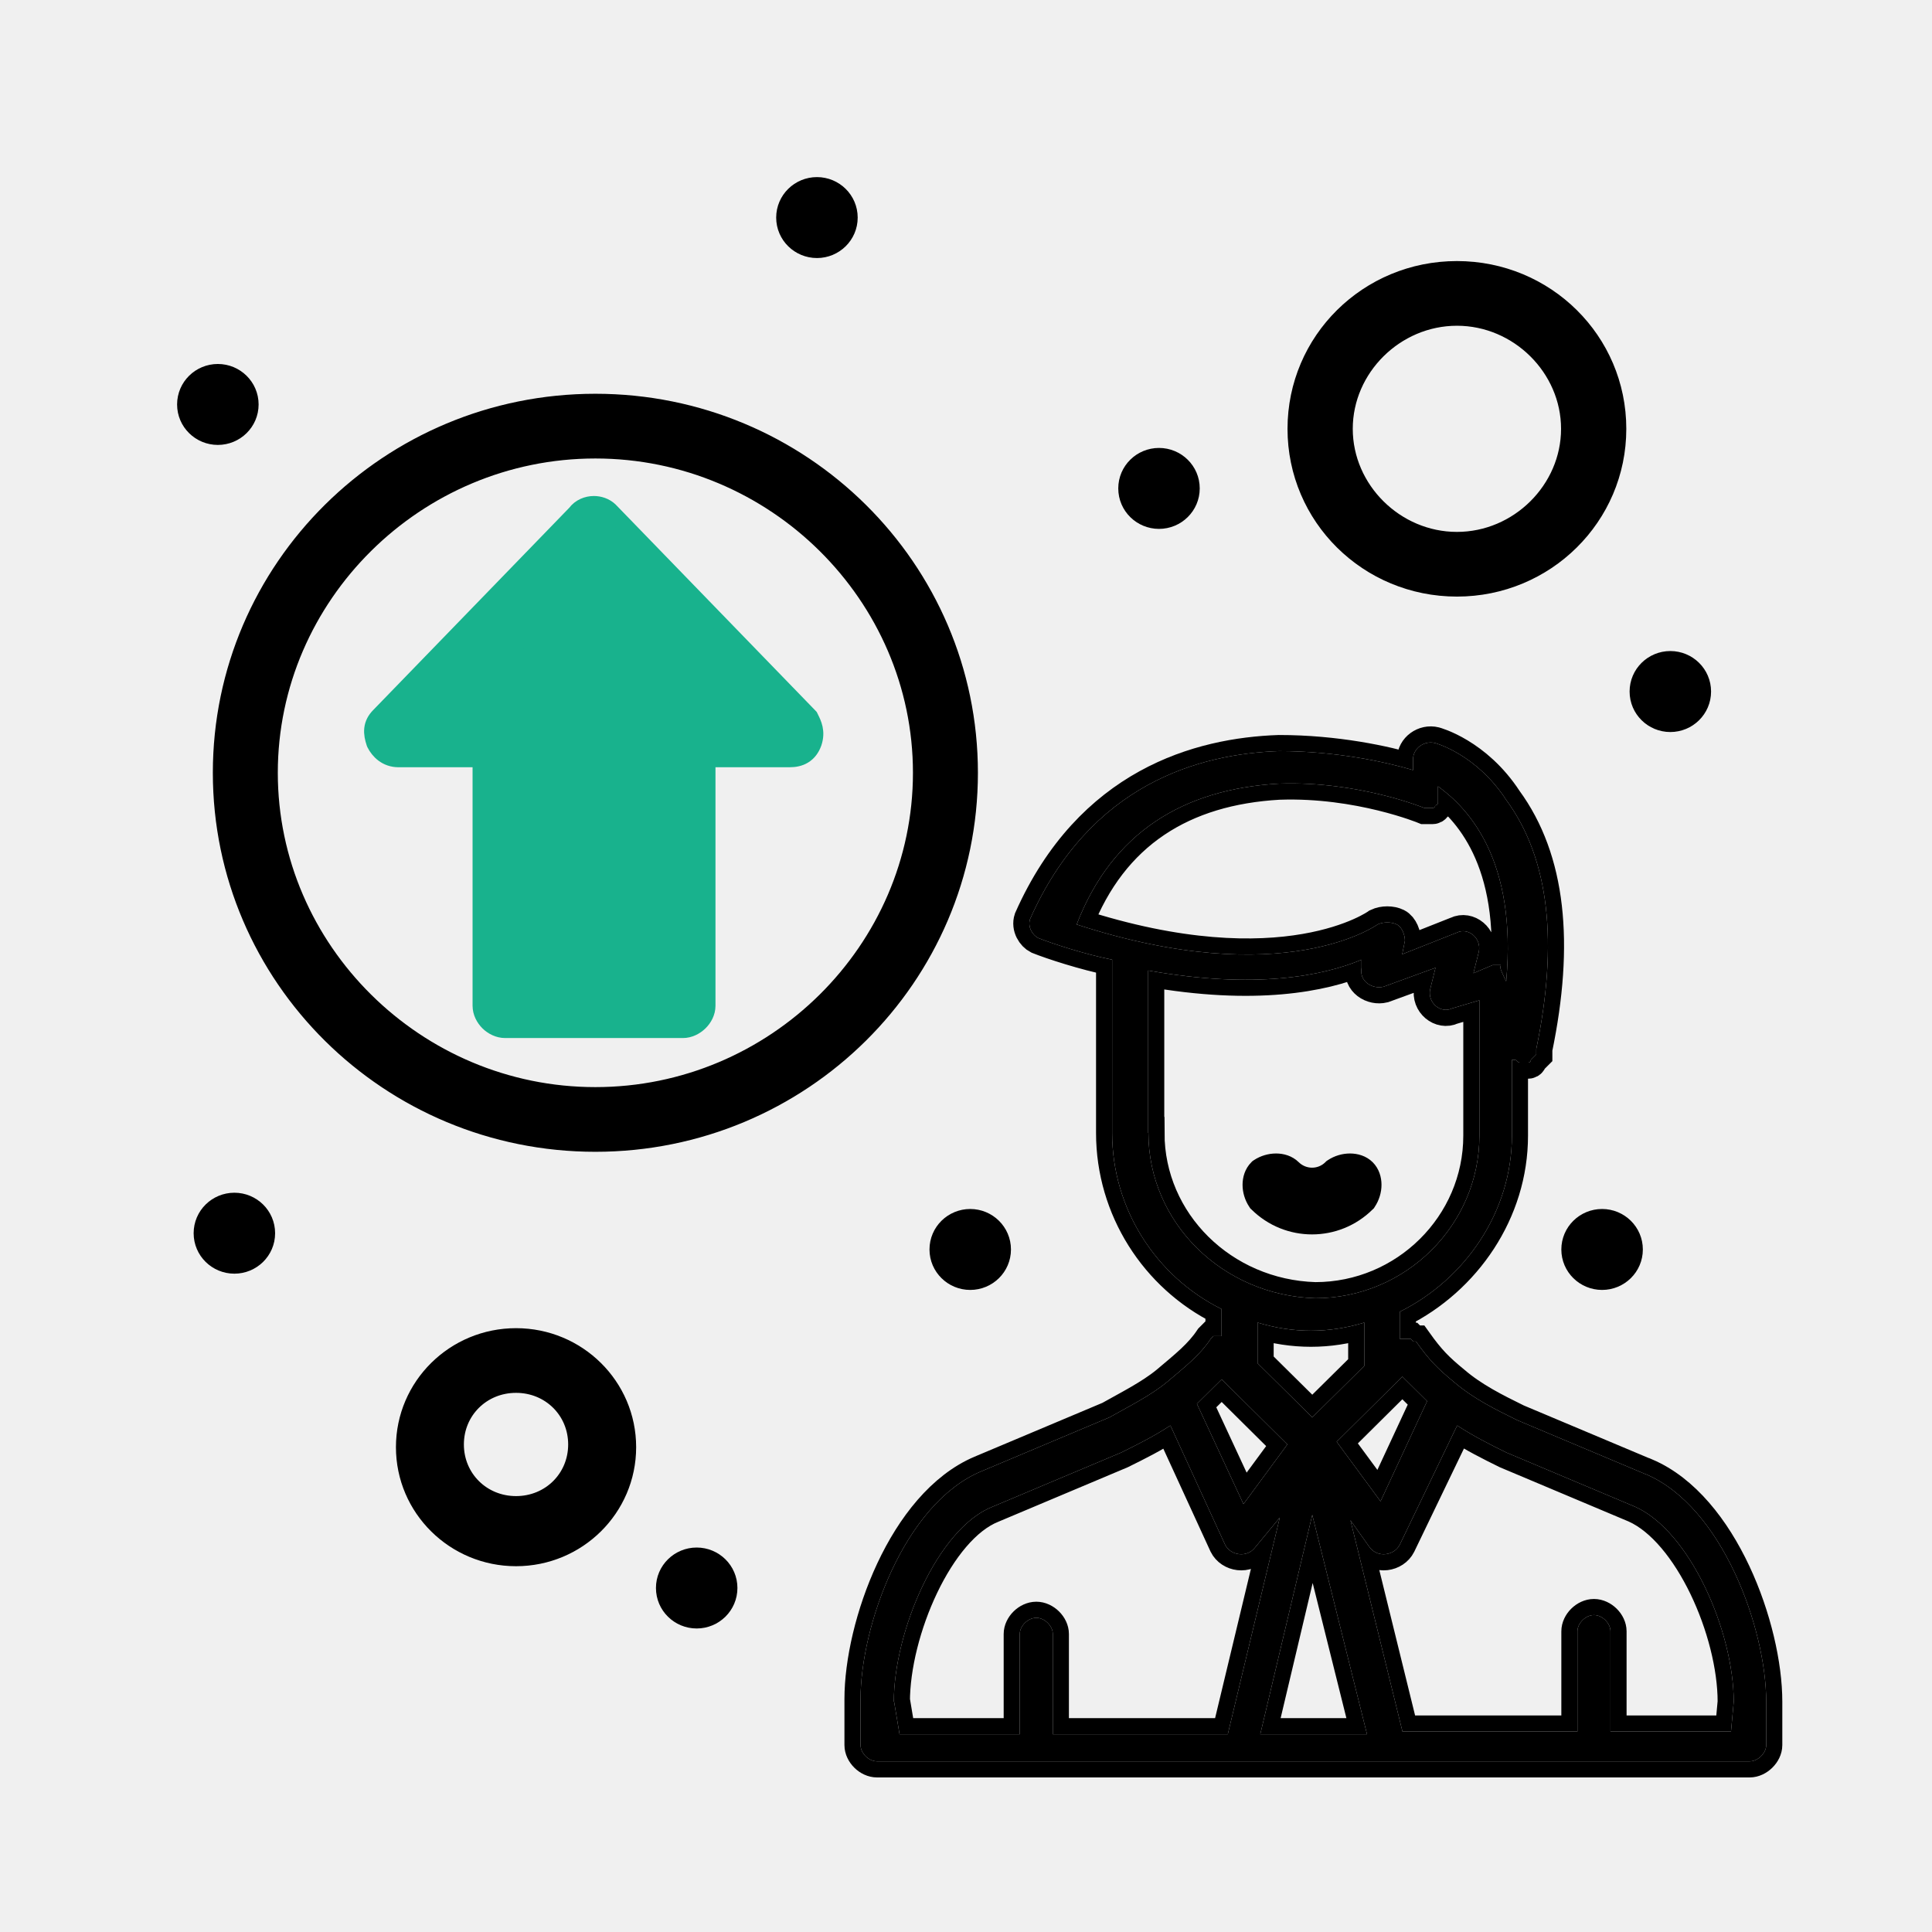
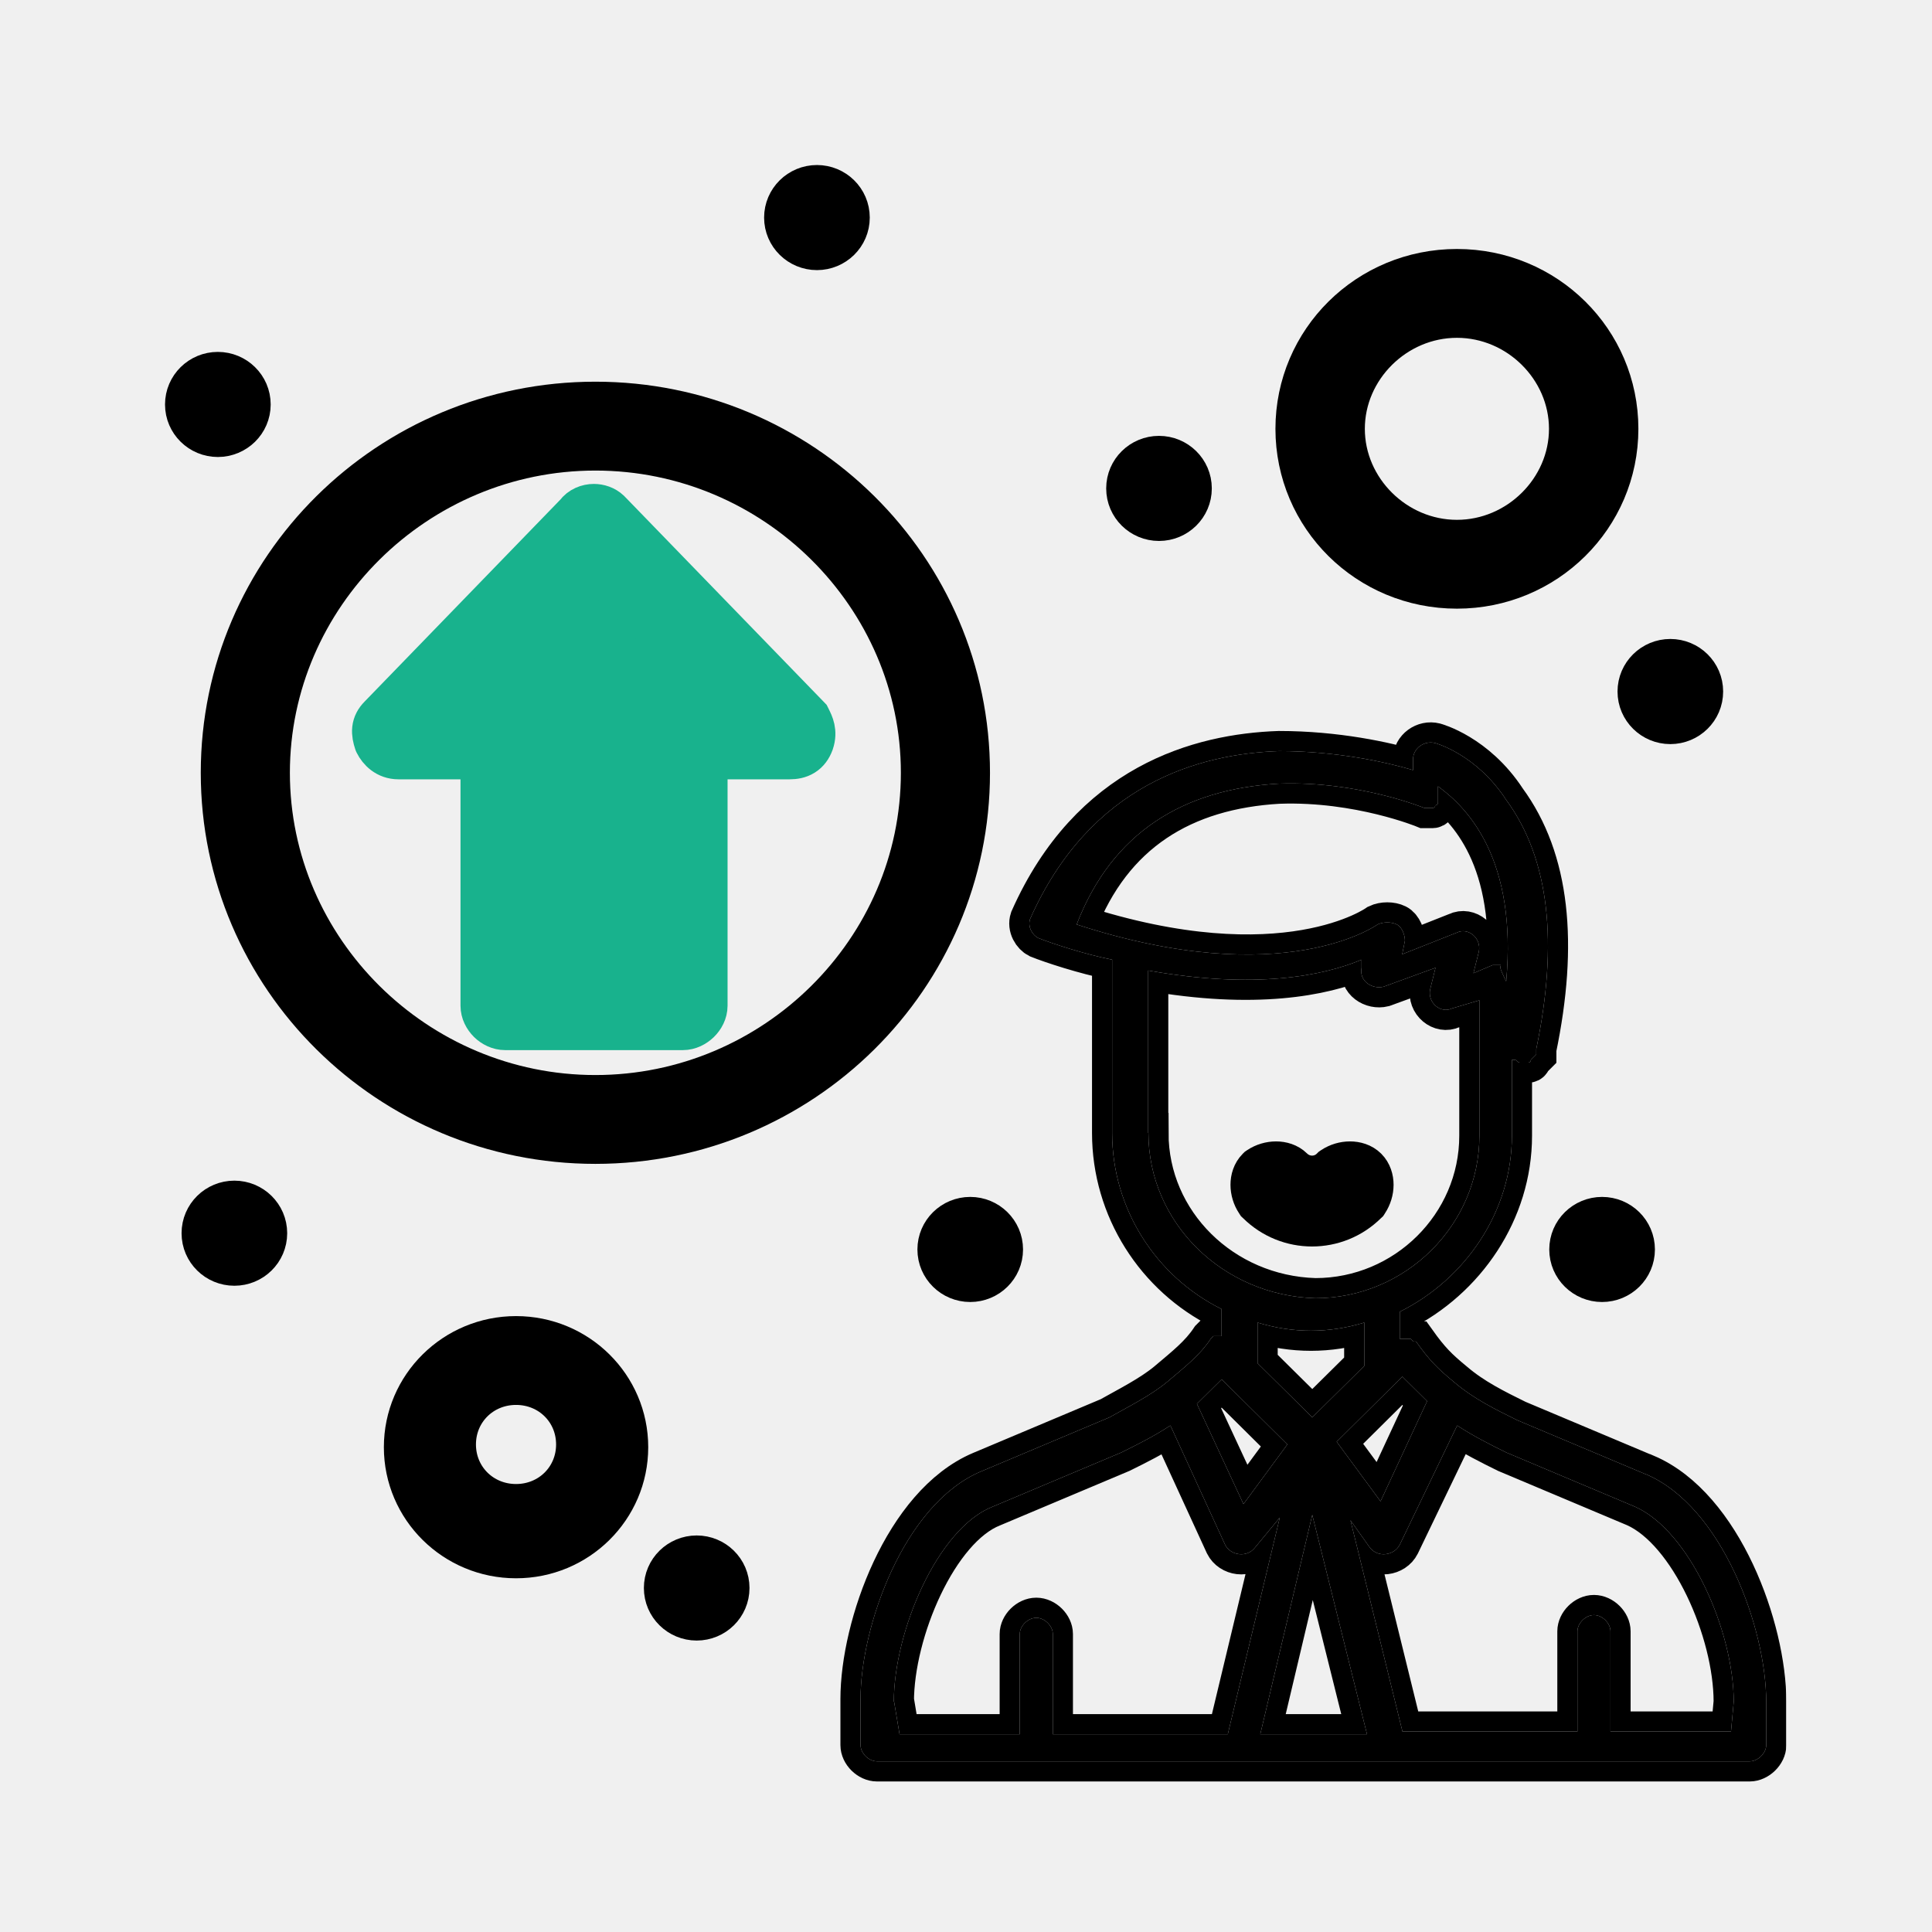
<svg xmlns="http://www.w3.org/2000/svg" width="48" height="48" viewBox="0 0 48 48" fill="none">
-   <path d="M33.098 28.992L33.082 29.003L33.068 29.017C32.81 29.274 32.391 29.277 32.125 29.016C32.01 28.902 31.85 28.858 31.704 28.858C31.554 28.858 31.396 28.902 31.261 28.992L31.245 29.003L31.231 29.017C31.116 29.132 31.071 29.289 31.071 29.436C31.071 29.585 31.116 29.741 31.206 29.875L31.217 29.892L31.232 29.906C31.989 30.656 33.205 30.656 33.962 29.906L33.977 29.892L33.988 29.875C34.077 29.741 34.123 29.585 34.123 29.436C34.123 29.289 34.078 29.132 33.963 29.017C33.848 28.902 33.688 28.858 33.541 28.858C33.391 28.858 33.233 28.902 33.098 28.992Z" fill="black" stroke="black" stroke-width="0.4" />
+   <path d="M33.098 28.992L33.082 29.003L33.068 29.017C32.81 29.274 32.391 29.277 32.125 29.016C32.01 28.902 31.85 28.858 31.704 28.858C31.554 28.858 31.396 28.902 31.261 28.992L31.245 29.003L31.231 29.017C31.116 29.132 31.071 29.289 31.071 29.436C31.071 29.585 31.116 29.741 31.206 29.875L31.217 29.892L31.232 29.906C31.989 30.656 33.205 30.656 33.962 29.906L33.977 29.892L33.988 29.875C34.077 29.741 34.123 29.585 34.123 29.436C34.123 29.289 34.078 29.132 33.963 29.017C33.848 28.902 33.688 28.858 33.541 28.858C33.391 28.858 33.233 28.902 33.098 28.992Z" fill="black" stroke="black" strokeWidth="0.4" />
  <mask id="path-2-outside-1_4150_1600" maskUnits="userSpaceOnUse" x="20.38" y="17.447" width="24" height="27" fill="black">
    <rect fill="white" x="20.38" y="17.447" width="24" height="27" />
    <path d="M40.887 36.627L37.691 35.282C37.145 35.013 36.6 34.743 36.129 34.34C35.719 34.003 35.517 33.801 35.181 33.33H35.113L35.046 33.263H34.777V32.59C36.405 31.783 37.563 30.101 37.563 28.216V26.332H37.63C37.697 26.332 37.697 26.4 37.764 26.4H37.966C37.966 26.4 38.034 26.4 38.034 26.332L38.101 26.265L38.168 26.198V26.13V26.063C38.713 23.439 38.505 21.353 37.421 19.873C36.674 18.729 35.652 18.46 35.652 18.46C35.383 18.392 35.107 18.594 35.107 18.863V19.133C34.427 18.931 33.202 18.661 31.776 18.661C29.804 18.729 27.086 19.469 25.592 22.833C25.525 23.035 25.659 23.237 25.794 23.304C26.13 23.439 26.951 23.708 27.631 23.843V28.149C27.631 30.033 28.721 31.715 30.349 32.523V33.196H30.147L30.08 33.263C29.811 33.667 29.468 33.936 28.99 34.34C28.58 34.676 28.041 34.945 27.564 35.214L24.367 36.56C22.463 37.368 21.38 40.396 21.38 42.212V43.356C21.38 43.558 21.582 43.76 21.79 43.76H43.471C43.672 43.76 43.881 43.558 43.881 43.356V42.28C43.881 40.463 42.791 37.435 40.893 36.627H40.887ZM30.356 34.272L31.984 35.887L30.894 37.368L29.737 34.878C29.939 34.676 30.147 34.474 30.349 34.272H30.356ZM34.844 34.205C35.046 34.407 35.255 34.609 35.456 34.811L34.299 37.3L33.209 35.82L34.837 34.205H34.844ZM31.789 19.469C33.761 19.402 35.389 20.075 35.389 20.075H35.591C35.591 20.075 35.658 20.075 35.658 20.007C35.658 20.007 35.726 20.007 35.726 19.94V19.873V19.738V19.536C36.472 20.075 37.697 21.353 37.421 24.381C37.219 23.977 37.287 24.044 37.287 23.977H37.085L36.607 24.179L36.742 23.641C36.809 23.304 36.472 23.035 36.197 23.17L34.837 23.708L34.905 23.372C34.905 23.237 34.837 23.035 34.703 22.968C34.568 22.901 34.366 22.901 34.225 22.968C34.225 22.968 31.917 24.65 26.749 22.968C27.631 20.68 29.401 19.604 31.776 19.469H31.789ZM28.526 28.149V24.112C31.177 24.583 32.873 24.246 33.828 23.843V24.044C33.761 24.381 34.097 24.583 34.373 24.515L35.665 24.044L35.531 24.583C35.463 24.919 35.8 25.188 36.075 25.054L36.755 24.852V28.216C36.755 30.437 34.918 32.254 32.678 32.254C30.369 32.186 28.532 30.37 28.532 28.149H28.526ZM33.895 32.859V33.936L32.603 35.214L31.244 33.869V32.859C32.126 33.128 33.014 33.128 33.895 32.859ZM22.207 42.28C22.207 40.53 23.297 37.973 24.657 37.435L27.853 36.089C28.263 35.887 28.667 35.685 29.078 35.416L30.437 38.377C30.571 38.646 30.982 38.713 31.184 38.444L31.796 37.704L30.504 43.087H26.157V40.597C26.157 40.396 25.955 40.194 25.747 40.194C25.538 40.194 25.336 40.396 25.336 40.597V43.087H22.349L22.214 42.28H22.207ZM32.603 37.637L33.963 43.087H31.311L32.603 37.637ZM42.999 43.02H40.012V40.53C40.012 40.328 39.81 40.126 39.601 40.126C39.393 40.126 39.191 40.328 39.191 40.53V43.02H34.844L33.552 37.771L34.03 38.444C34.232 38.713 34.642 38.646 34.777 38.377L36.203 35.416C36.614 35.685 37.018 35.887 37.428 36.089L40.624 37.435C41.983 38.041 43.074 40.53 43.074 42.28L43.006 43.02H42.999Z" />
  </mask>
  <path d="M40.887 36.627L37.691 35.282C37.145 35.013 36.6 34.743 36.129 34.34C35.719 34.003 35.517 33.801 35.181 33.33H35.113L35.046 33.263H34.777V32.59C36.405 31.783 37.563 30.101 37.563 28.216V26.332H37.63C37.697 26.332 37.697 26.4 37.764 26.4H37.966C37.966 26.4 38.034 26.4 38.034 26.332L38.101 26.265L38.168 26.198V26.13V26.063C38.713 23.439 38.505 21.353 37.421 19.873C36.674 18.729 35.652 18.46 35.652 18.46C35.383 18.392 35.107 18.594 35.107 18.863V19.133C34.427 18.931 33.202 18.661 31.776 18.661C29.804 18.729 27.086 19.469 25.592 22.833C25.525 23.035 25.659 23.237 25.794 23.304C26.13 23.439 26.951 23.708 27.631 23.843V28.149C27.631 30.033 28.721 31.715 30.349 32.523V33.196H30.147L30.08 33.263C29.811 33.667 29.468 33.936 28.99 34.34C28.58 34.676 28.041 34.945 27.564 35.214L24.367 36.56C22.463 37.368 21.38 40.396 21.38 42.212V43.356C21.38 43.558 21.582 43.76 21.79 43.76H43.471C43.672 43.76 43.881 43.558 43.881 43.356V42.28C43.881 40.463 42.791 37.435 40.893 36.627H40.887ZM30.356 34.272L31.984 35.887L30.894 37.368L29.737 34.878C29.939 34.676 30.147 34.474 30.349 34.272H30.356ZM34.844 34.205C35.046 34.407 35.255 34.609 35.456 34.811L34.299 37.3L33.209 35.82L34.837 34.205H34.844ZM31.789 19.469C33.761 19.402 35.389 20.075 35.389 20.075H35.591C35.591 20.075 35.658 20.075 35.658 20.007C35.658 20.007 35.726 20.007 35.726 19.94V19.873V19.738V19.536C36.472 20.075 37.697 21.353 37.421 24.381C37.219 23.977 37.287 24.044 37.287 23.977H37.085L36.607 24.179L36.742 23.641C36.809 23.304 36.472 23.035 36.197 23.17L34.837 23.708L34.905 23.372C34.905 23.237 34.837 23.035 34.703 22.968C34.568 22.901 34.366 22.901 34.225 22.968C34.225 22.968 31.917 24.65 26.749 22.968C27.631 20.68 29.401 19.604 31.776 19.469H31.789ZM28.526 28.149V24.112C31.177 24.583 32.873 24.246 33.828 23.843V24.044C33.761 24.381 34.097 24.583 34.373 24.515L35.665 24.044L35.531 24.583C35.463 24.919 35.8 25.188 36.075 25.054L36.755 24.852V28.216C36.755 30.437 34.918 32.254 32.678 32.254C30.369 32.186 28.532 30.37 28.532 28.149H28.526ZM33.895 32.859V33.936L32.603 35.214L31.244 33.869V32.859C32.126 33.128 33.014 33.128 33.895 32.859ZM22.207 42.28C22.207 40.53 23.297 37.973 24.657 37.435L27.853 36.089C28.263 35.887 28.667 35.685 29.078 35.416L30.437 38.377C30.571 38.646 30.982 38.713 31.184 38.444L31.796 37.704L30.504 43.087H26.157V40.597C26.157 40.396 25.955 40.194 25.747 40.194C25.538 40.194 25.336 40.396 25.336 40.597V43.087H22.349L22.214 42.28H22.207ZM32.603 37.637L33.963 43.087H31.311L32.603 37.637ZM42.999 43.02H40.012V40.53C40.012 40.328 39.81 40.126 39.601 40.126C39.393 40.126 39.191 40.328 39.191 40.53V43.02H34.844L33.552 37.771L34.03 38.444C34.232 38.713 34.642 38.646 34.777 38.377L36.203 35.416C36.614 35.685 37.018 35.887 37.428 36.089L40.624 37.435C41.983 38.041 43.074 40.53 43.074 42.28L43.006 43.02H42.999Z" fill="black" />
-   <path d="M40.887 36.627L37.691 35.282C37.145 35.013 36.6 34.743 36.129 34.34C35.719 34.003 35.517 33.801 35.181 33.33H35.113L35.046 33.263H34.777V32.59C36.405 31.783 37.563 30.101 37.563 28.216V26.332H37.63C37.697 26.332 37.697 26.4 37.764 26.4H37.966C37.966 26.4 38.034 26.4 38.034 26.332L38.101 26.265L38.168 26.198V26.13V26.063C38.713 23.439 38.505 21.353 37.421 19.873C36.674 18.729 35.652 18.46 35.652 18.46C35.383 18.392 35.107 18.594 35.107 18.863V19.133C34.427 18.931 33.202 18.661 31.776 18.661C29.804 18.729 27.086 19.469 25.592 22.833C25.525 23.035 25.659 23.237 25.794 23.304C26.13 23.439 26.951 23.708 27.631 23.843V28.149C27.631 30.033 28.721 31.715 30.349 32.523V33.196H30.147L30.08 33.263C29.811 33.667 29.468 33.936 28.99 34.34C28.58 34.676 28.041 34.945 27.564 35.214L24.367 36.56C22.463 37.368 21.38 40.396 21.38 42.212V43.356C21.38 43.558 21.582 43.76 21.79 43.76H43.471C43.672 43.76 43.881 43.558 43.881 43.356V42.28C43.881 40.463 42.791 37.435 40.893 36.627H40.887ZM30.356 34.272L31.984 35.887L30.894 37.368L29.737 34.878C29.939 34.676 30.147 34.474 30.349 34.272H30.356ZM34.844 34.205C35.046 34.407 35.255 34.609 35.456 34.811L34.299 37.3L33.209 35.82L34.837 34.205H34.844ZM31.789 19.469C33.761 19.402 35.389 20.075 35.389 20.075H35.591C35.591 20.075 35.658 20.075 35.658 20.007C35.658 20.007 35.726 20.007 35.726 19.94V19.873V19.738V19.536C36.472 20.075 37.697 21.353 37.421 24.381C37.219 23.977 37.287 24.044 37.287 23.977H37.085L36.607 24.179L36.742 23.641C36.809 23.304 36.472 23.035 36.197 23.17L34.837 23.708L34.905 23.372C34.905 23.237 34.837 23.035 34.703 22.968C34.568 22.901 34.366 22.901 34.225 22.968C34.225 22.968 31.917 24.65 26.749 22.968C27.631 20.68 29.401 19.604 31.776 19.469H31.789ZM28.526 28.149V24.112C31.177 24.583 32.873 24.246 33.828 23.843V24.044C33.761 24.381 34.097 24.583 34.373 24.515L35.665 24.044L35.531 24.583C35.463 24.919 35.8 25.188 36.075 25.054L36.755 24.852V28.216C36.755 30.437 34.918 32.254 32.678 32.254C30.369 32.186 28.532 30.37 28.532 28.149H28.526ZM33.895 32.859V33.936L32.603 35.214L31.244 33.869V32.859C32.126 33.128 33.014 33.128 33.895 32.859ZM22.207 42.28C22.207 40.53 23.297 37.973 24.657 37.435L27.853 36.089C28.263 35.887 28.667 35.685 29.078 35.416L30.437 38.377C30.571 38.646 30.982 38.713 31.184 38.444L31.796 37.704L30.504 43.087H26.157V40.597C26.157 40.396 25.955 40.194 25.747 40.194C25.538 40.194 25.336 40.396 25.336 40.597V43.087H22.349L22.214 42.28H22.207ZM32.603 37.637L33.963 43.087H31.311L32.603 37.637ZM42.999 43.02H40.012V40.53C40.012 40.328 39.81 40.126 39.601 40.126C39.393 40.126 39.191 40.328 39.191 40.53V43.02H34.844L33.552 37.771L34.03 38.444C34.232 38.713 34.642 38.646 34.777 38.377L36.203 35.416C36.614 35.685 37.018 35.887 37.428 36.089L40.624 37.435C41.983 38.041 43.074 40.53 43.074 42.28L43.006 43.02H42.999Z" stroke="black" stroke-width="0.8" mask="url(#path-2-outside-1_4150_1600)" />
-   <path d="M14.792 9.983C9.657 9.983 5.488 14.108 5.488 19.2C5.488 24.291 9.657 28.416 14.792 28.416C19.927 28.416 24.096 24.291 24.096 19.2C24.096 14.108 19.927 9.983 14.792 9.983ZM14.792 27.209C10.346 27.209 6.702 23.596 6.702 19.2C6.702 14.804 10.346 11.191 14.792 11.191C19.239 11.191 22.882 14.804 22.882 19.2C22.882 23.596 19.239 27.209 14.792 27.209Z" fill="black" stroke="black" stroke-width="0.4" />
-   <path d="M36.197 14.622C38.411 14.622 40.205 12.853 40.205 10.654C40.205 8.456 38.418 6.686 36.197 6.686C33.975 6.686 32.188 8.456 32.188 10.654C32.188 12.852 33.975 14.622 36.197 14.622ZM36.197 7.893C37.717 7.893 38.984 9.151 38.984 10.654C38.984 12.157 37.717 13.415 36.197 13.415C34.677 13.415 33.409 12.157 33.409 10.654C33.409 9.151 34.677 7.893 36.197 7.893Z" fill="black" stroke="black" stroke-width="0.4" />
-   <path d="M12.821 33.198C11.286 33.198 10.037 34.429 10.037 35.955C10.037 37.48 11.286 38.712 12.821 38.712C14.356 38.712 15.605 37.48 15.605 35.955C15.605 34.429 14.356 33.198 12.821 33.198ZM12.821 37.37C11.981 37.37 11.325 36.717 11.325 35.887C11.325 35.057 11.981 34.405 12.821 34.405C13.661 34.405 14.316 35.057 14.316 35.887C14.316 36.717 13.661 37.37 12.821 37.37Z" fill="black" stroke="black" stroke-width="0.4" />
-   <path d="M21.109 5.406C21.109 4.956 20.741 4.6 20.297 4.6C19.853 4.6 19.484 4.956 19.484 5.406C19.484 5.855 19.853 6.211 20.297 6.211C20.741 6.211 21.109 5.855 21.109 5.406Z" fill="black" stroke="black" stroke-width="0.4" />
-   <path d="M6.225 10.049C6.225 9.599 5.856 9.243 5.412 9.243C4.968 9.243 4.6 9.599 4.6 10.049C4.6 10.498 4.968 10.854 5.412 10.854C5.856 10.854 6.225 10.498 6.225 10.049Z" fill="black" stroke="black" stroke-width="0.4" />
-   <path d="M6.635 30.639C6.635 30.189 6.267 29.833 5.823 29.833C5.379 29.833 5.011 30.189 5.011 30.639C5.011 31.089 5.379 31.444 5.823 31.444C6.267 31.444 6.635 31.089 6.635 30.639Z" fill="black" stroke="black" stroke-width="0.4" />
-   <path d="M29.607 12.134C29.607 11.685 29.239 11.329 28.795 11.329C28.351 11.329 27.983 11.685 27.983 12.134C27.983 12.584 28.351 12.94 28.795 12.94C29.239 12.94 29.607 12.584 29.607 12.134Z" fill="black" stroke="black" stroke-width="0.4" />
-   <path d="M42.311 17.181C42.311 16.731 41.943 16.375 41.499 16.375C41.055 16.375 40.687 16.731 40.687 17.181C40.687 17.631 41.055 17.987 41.499 17.987C41.943 17.987 42.311 17.631 42.311 17.181Z" fill="black" stroke="black" stroke-width="0.4" />
-   <path d="M40.616 31.043C40.616 30.593 40.248 30.237 39.803 30.237C39.359 30.237 38.991 30.593 38.991 31.043C38.991 31.492 39.359 31.848 39.803 31.848C40.248 31.848 40.616 31.492 40.616 31.043Z" fill="black" stroke="black" stroke-width="0.4" />
-   <path d="M18.121 39.453C18.121 39.004 17.753 38.648 17.309 38.648C16.865 38.648 16.497 39.004 16.497 39.453C16.497 39.903 16.865 40.259 17.309 40.259C17.753 40.259 18.121 39.903 18.121 39.453Z" fill="black" stroke="black" stroke-width="0.4" />
-   <path d="M24.917 31.043C24.917 30.593 24.549 30.237 24.105 30.237C23.661 30.237 23.293 30.593 23.293 31.043C23.293 31.492 23.661 31.848 24.105 31.848C24.549 31.848 24.917 31.492 24.917 31.043Z" fill="black" stroke="black" stroke-width="0.4" />
+   <path d="M40.887 36.627L37.691 35.282C37.145 35.013 36.6 34.743 36.129 34.34C35.719 34.003 35.517 33.801 35.181 33.33H35.113L35.046 33.263H34.777V32.59C36.405 31.783 37.563 30.101 37.563 28.216V26.332H37.63C37.697 26.332 37.697 26.4 37.764 26.4H37.966C37.966 26.4 38.034 26.4 38.034 26.332L38.101 26.265L38.168 26.198V26.13V26.063C38.713 23.439 38.505 21.353 37.421 19.873C36.674 18.729 35.652 18.46 35.652 18.46C35.383 18.392 35.107 18.594 35.107 18.863V19.133C34.427 18.931 33.202 18.661 31.776 18.661C29.804 18.729 27.086 19.469 25.592 22.833C25.525 23.035 25.659 23.237 25.794 23.304C26.13 23.439 26.951 23.708 27.631 23.843V28.149C27.631 30.033 28.721 31.715 30.349 32.523V33.196H30.147L30.08 33.263C29.811 33.667 29.468 33.936 28.99 34.34C28.58 34.676 28.041 34.945 27.564 35.214L24.367 36.56C22.463 37.368 21.38 40.396 21.38 42.212V43.356C21.38 43.558 21.582 43.76 21.79 43.76H43.471C43.672 43.76 43.881 43.558 43.881 43.356V42.28C43.881 40.463 42.791 37.435 40.893 36.627H40.887ZM30.356 34.272L31.984 35.887L30.894 37.368L29.737 34.878C29.939 34.676 30.147 34.474 30.349 34.272H30.356ZM34.844 34.205C35.046 34.407 35.255 34.609 35.456 34.811L34.299 37.3L33.209 35.82L34.837 34.205H34.844ZM31.789 19.469C33.761 19.402 35.389 20.075 35.389 20.075H35.591C35.591 20.075 35.658 20.075 35.658 20.007C35.658 20.007 35.726 20.007 35.726 19.94V19.873V19.738V19.536C36.472 20.075 37.697 21.353 37.421 24.381C37.219 23.977 37.287 24.044 37.287 23.977H37.085L36.607 24.179L36.742 23.641C36.809 23.304 36.472 23.035 36.197 23.17L34.837 23.708L34.905 23.372C34.905 23.237 34.837 23.035 34.703 22.968C34.568 22.901 34.366 22.901 34.225 22.968C34.225 22.968 31.917 24.65 26.749 22.968C27.631 20.68 29.401 19.604 31.776 19.469H31.789ZM28.526 28.149V24.112C31.177 24.583 32.873 24.246 33.828 23.843V24.044C33.761 24.381 34.097 24.583 34.373 24.515L35.665 24.044L35.531 24.583C35.463 24.919 35.8 25.188 36.075 25.054L36.755 24.852V28.216C36.755 30.437 34.918 32.254 32.678 32.254C30.369 32.186 28.532 30.37 28.532 28.149H28.526ZM33.895 32.859V33.936L32.603 35.214L31.244 33.869V32.859C32.126 33.128 33.014 33.128 33.895 32.859ZM22.207 42.28C22.207 40.53 23.297 37.973 24.657 37.435L27.853 36.089C28.263 35.887 28.667 35.685 29.078 35.416L30.437 38.377C30.571 38.646 30.982 38.713 31.184 38.444L31.796 37.704L30.504 43.087H26.157V40.597C26.157 40.396 25.955 40.194 25.747 40.194C25.538 40.194 25.336 40.396 25.336 40.597V43.087H22.349L22.214 42.28H22.207ZM32.603 37.637L33.963 43.087H31.311L32.603 37.637ZM42.999 43.02H40.012V40.53C40.012 40.328 39.81 40.126 39.601 40.126C39.393 40.126 39.191 40.328 39.191 40.53V43.02H34.844L33.552 37.771L34.03 38.444C34.232 38.713 34.642 38.646 34.777 38.377L36.203 35.416C36.614 35.685 37.018 35.887 37.428 36.089L40.624 37.435C41.983 38.041 43.074 40.53 43.074 42.28L43.006 43.02H42.999Z" stroke="black" strokeWidth="0.8" mask="url(#path-2-outside-1_4150_1600)" />
+   <path d="M14.792 9.983C9.657 9.983 5.488 14.108 5.488 19.2C5.488 24.291 9.657 28.416 14.792 28.416C19.927 28.416 24.096 24.291 24.096 19.2C24.096 14.108 19.927 9.983 14.792 9.983ZM14.792 27.209C10.346 27.209 6.702 23.596 6.702 19.2C6.702 14.804 10.346 11.191 14.792 11.191C19.239 11.191 22.882 14.804 22.882 19.2C22.882 23.596 19.239 27.209 14.792 27.209Z" fill="black" stroke="black" strokeWidth="0.4" />
+   <path d="M36.197 14.622C38.411 14.622 40.205 12.853 40.205 10.654C40.205 8.456 38.418 6.686 36.197 6.686C33.975 6.686 32.188 8.456 32.188 10.654C32.188 12.852 33.975 14.622 36.197 14.622ZM36.197 7.893C37.717 7.893 38.984 9.151 38.984 10.654C38.984 12.157 37.717 13.415 36.197 13.415C34.677 13.415 33.409 12.157 33.409 10.654C33.409 9.151 34.677 7.893 36.197 7.893Z" fill="black" stroke="black" strokeWidth="0.4" />
+   <path d="M12.821 33.198C11.286 33.198 10.037 34.429 10.037 35.955C10.037 37.48 11.286 38.712 12.821 38.712C14.356 38.712 15.605 37.48 15.605 35.955C15.605 34.429 14.356 33.198 12.821 33.198ZM12.821 37.37C11.981 37.37 11.325 36.717 11.325 35.887C11.325 35.057 11.981 34.405 12.821 34.405C13.661 34.405 14.316 35.057 14.316 35.887C14.316 36.717 13.661 37.37 12.821 37.37Z" fill="black" stroke="black" strokeWidth="0.4" />
+   <path d="M21.109 5.406C21.109 4.956 20.741 4.6 20.297 4.6C19.853 4.6 19.484 4.956 19.484 5.406C19.484 5.855 19.853 6.211 20.297 6.211C20.741 6.211 21.109 5.855 21.109 5.406Z" fill="black" stroke="black" strokeWidth="0.4" />
+   <path d="M6.225 10.049C6.225 9.599 5.856 9.243 5.412 9.243C4.968 9.243 4.6 9.599 4.6 10.049C4.6 10.498 4.968 10.854 5.412 10.854C5.856 10.854 6.225 10.498 6.225 10.049Z" fill="black" stroke="black" strokeWidth="0.4" />
+   <path d="M6.635 30.639C6.635 30.189 6.267 29.833 5.823 29.833C5.379 29.833 5.011 30.189 5.011 30.639C5.011 31.089 5.379 31.444 5.823 31.444C6.267 31.444 6.635 31.089 6.635 30.639Z" fill="black" stroke="black" strokeWidth="0.4" />
+   <path d="M29.607 12.134C29.607 11.685 29.239 11.329 28.795 11.329C28.351 11.329 27.983 11.685 27.983 12.134C27.983 12.584 28.351 12.94 28.795 12.94C29.239 12.94 29.607 12.584 29.607 12.134Z" fill="black" stroke="black" strokeWidth="0.4" />
+   <path d="M42.311 17.181C42.311 16.731 41.943 16.375 41.499 16.375C41.055 16.375 40.687 16.731 40.687 17.181C40.687 17.631 41.055 17.987 41.499 17.987C41.943 17.987 42.311 17.631 42.311 17.181Z" fill="black" stroke="black" strokeWidth="0.4" />
+   <path d="M40.616 31.043C40.616 30.593 40.248 30.237 39.803 30.237C39.359 30.237 38.991 30.593 38.991 31.043C38.991 31.492 39.359 31.848 39.803 31.848C40.248 31.848 40.616 31.492 40.616 31.043Z" fill="black" stroke="black" strokeWidth="0.4" />
+   <path d="M18.121 39.453C18.121 39.004 17.753 38.648 17.309 38.648C16.865 38.648 16.497 39.004 16.497 39.453C16.497 39.903 16.865 40.259 17.309 40.259C17.753 40.259 18.121 39.903 18.121 39.453Z" fill="black" stroke="black" strokeWidth="0.4" />
+   <path d="M24.917 31.043C24.917 30.593 24.549 30.237 24.105 30.237C23.661 30.237 23.293 30.593 23.293 31.043C23.293 31.492 23.661 31.848 24.105 31.848C24.549 31.848 24.917 31.492 24.917 31.043Z" fill="black" stroke="black" strokeWidth="0.4" />
  <path d="M11.6 17.2L14.8 14L18 17.2L16.8 24.8H12.8L11.6 17.6V17.2Z" fill="#18B28D" />
-   <path d="M9.9 18.862H11.941V24.987C11.941 25.153 12.022 25.302 12.127 25.407C12.233 25.511 12.384 25.59 12.552 25.59H16.966C17.131 25.59 17.281 25.51 17.387 25.407C17.492 25.305 17.576 25.155 17.576 24.987V18.862H19.617C19.738 18.862 19.864 18.842 19.975 18.773C20.09 18.702 20.167 18.594 20.215 18.461L20.215 18.461L20.217 18.456C20.311 18.175 20.211 17.976 20.142 17.839L20.139 17.832L20.125 17.804L20.104 17.782L15.212 12.736L15.183 12.706C15.174 12.696 15.165 12.686 15.155 12.677L15.153 12.675H15.153C15.041 12.57 14.892 12.523 14.755 12.523C14.59 12.523 14.408 12.591 14.294 12.747L9.415 17.781C9.322 17.875 9.263 17.982 9.249 18.11C9.236 18.229 9.264 18.346 9.3 18.456L9.305 18.469L9.311 18.482C9.4 18.659 9.592 18.862 9.9 18.862ZM16.966 17.587C16.8 17.587 16.65 17.667 16.545 17.77C16.44 17.873 16.355 18.022 16.355 18.191V24.316H13.155V18.191C13.155 18.024 13.074 17.875 12.969 17.771C12.863 17.666 12.713 17.587 12.545 17.587H11.319L14.725 14.038L18.132 17.587H16.973H16.966Z" fill="#18B28D" stroke="#18B28D" stroke-width="0.4" />
+   <path d="M9.9 18.862H11.941V24.987C11.941 25.153 12.022 25.302 12.127 25.407C12.233 25.511 12.384 25.59 12.552 25.59H16.966C17.131 25.59 17.281 25.51 17.387 25.407C17.492 25.305 17.576 25.155 17.576 24.987V18.862H19.617C19.738 18.862 19.864 18.842 19.975 18.773C20.09 18.702 20.167 18.594 20.215 18.461L20.215 18.461L20.217 18.456C20.311 18.175 20.211 17.976 20.142 17.839L20.139 17.832L20.125 17.804L20.104 17.782L15.212 12.736L15.183 12.706C15.174 12.696 15.165 12.686 15.155 12.677L15.153 12.675H15.153C15.041 12.57 14.892 12.523 14.755 12.523C14.59 12.523 14.408 12.591 14.294 12.747L9.415 17.781C9.322 17.875 9.263 17.982 9.249 18.11C9.236 18.229 9.264 18.346 9.3 18.456L9.305 18.469L9.311 18.482C9.4 18.659 9.592 18.862 9.9 18.862ZM16.966 17.587C16.8 17.587 16.65 17.667 16.545 17.77C16.44 17.873 16.355 18.022 16.355 18.191V24.316H13.155V18.191C13.155 18.024 13.074 17.875 12.969 17.771C12.863 17.666 12.713 17.587 12.545 17.587H11.319L14.725 14.038L18.132 17.587H16.973H16.966Z" fill="#18B28D" stroke="#18B28D" strokeWidth="0.4" />
</svg>
